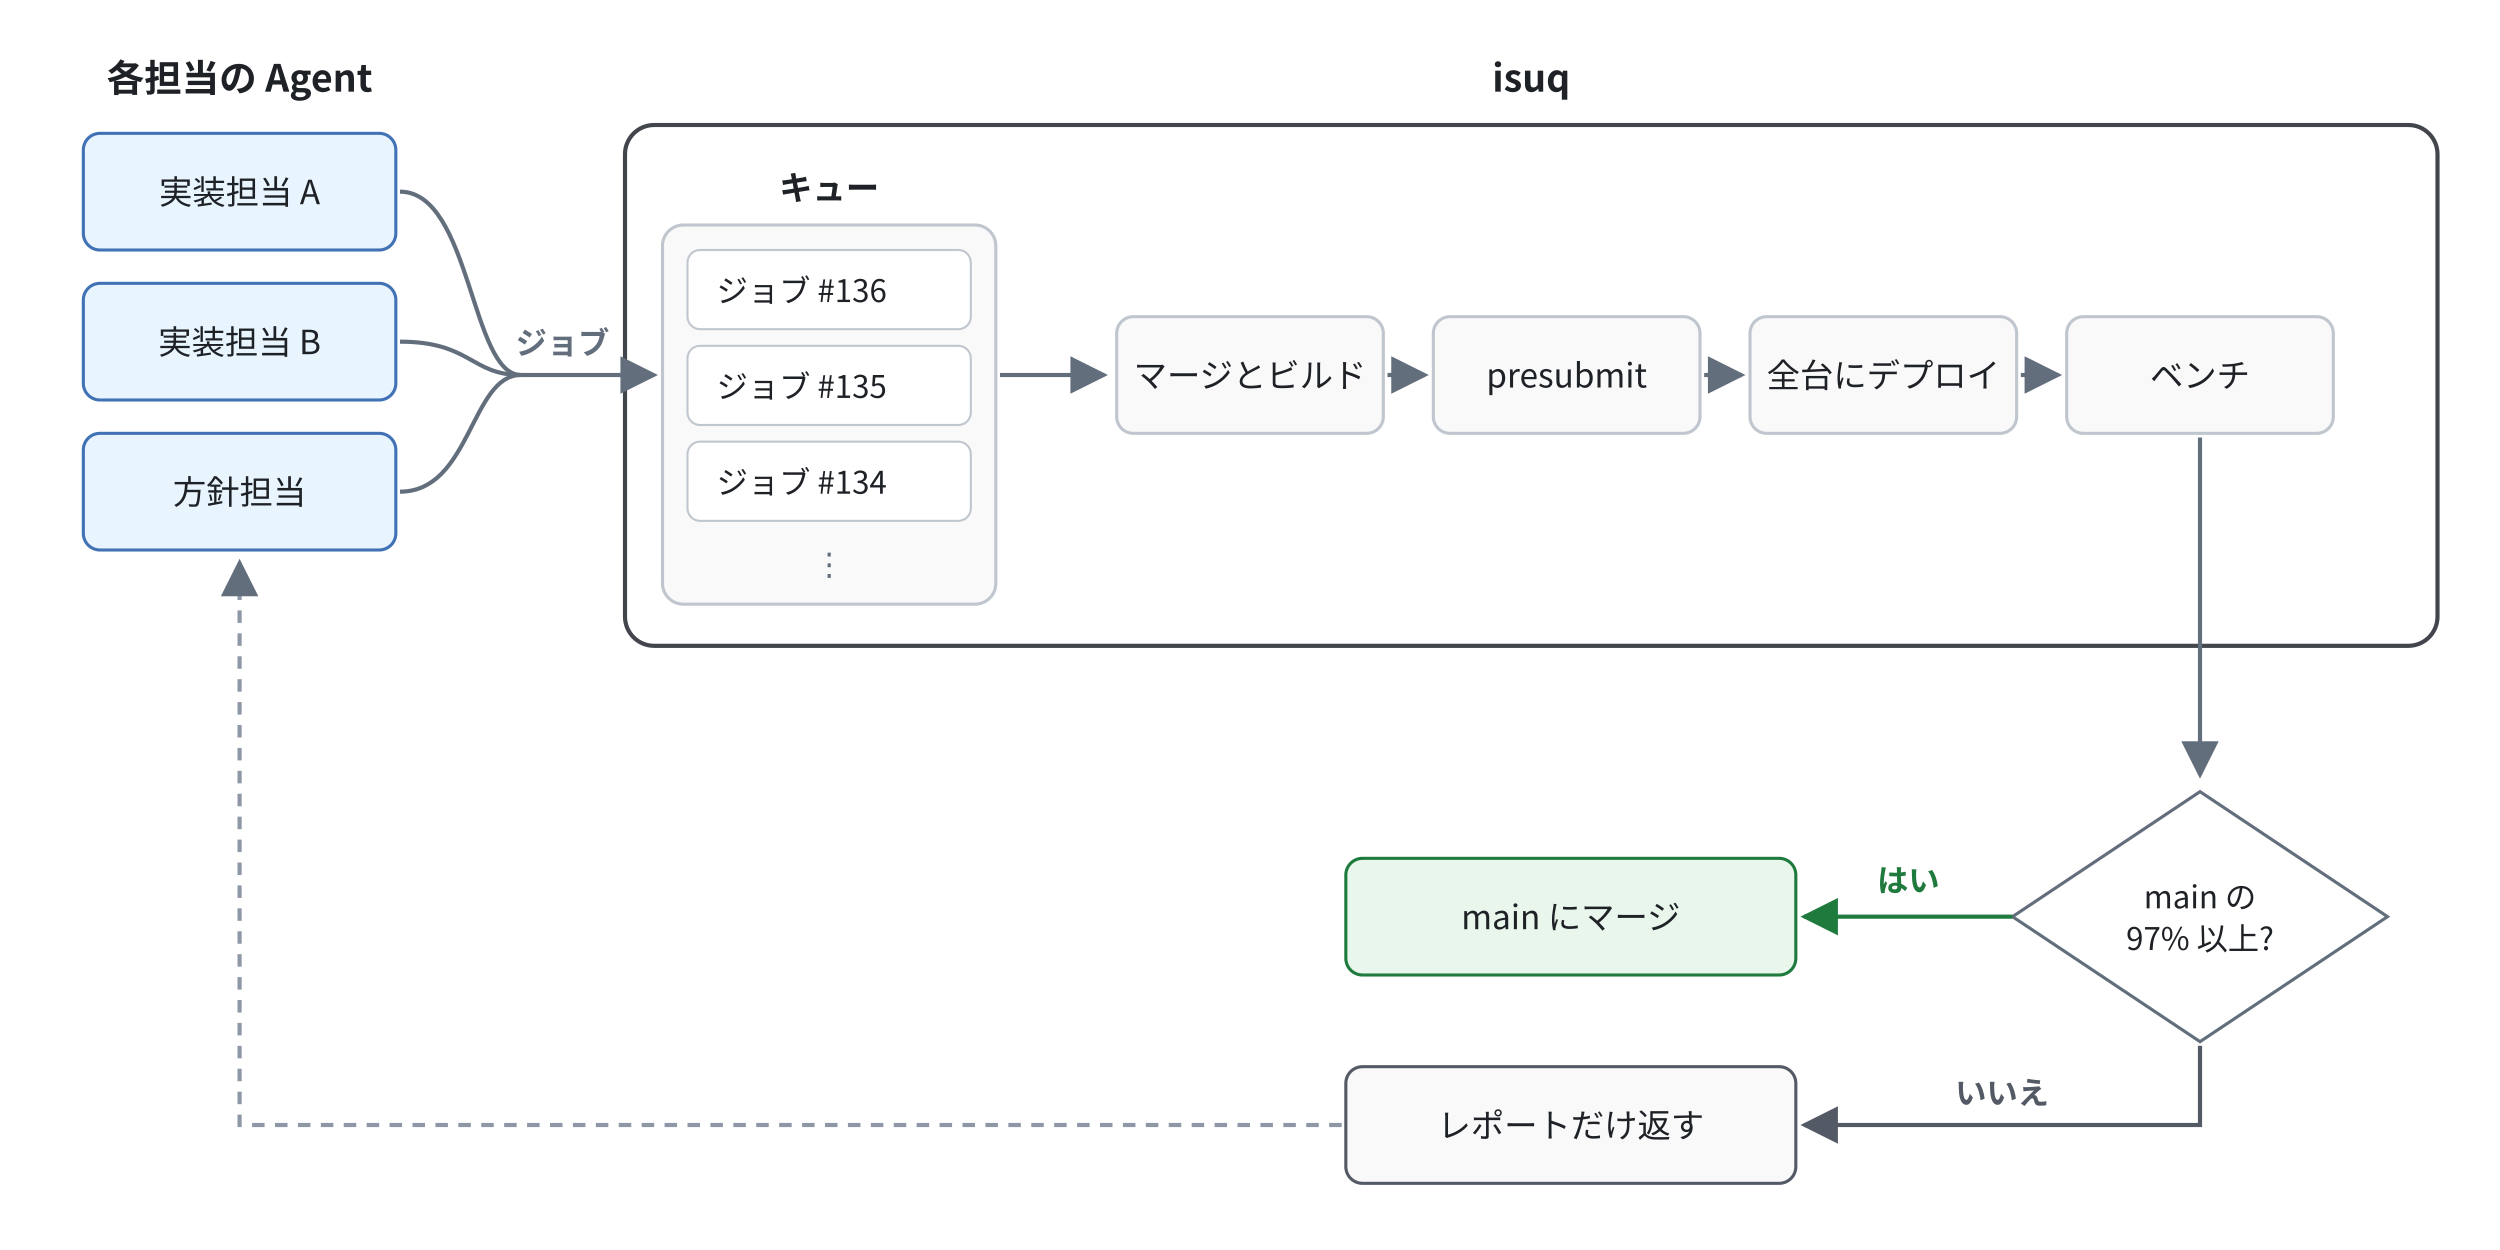
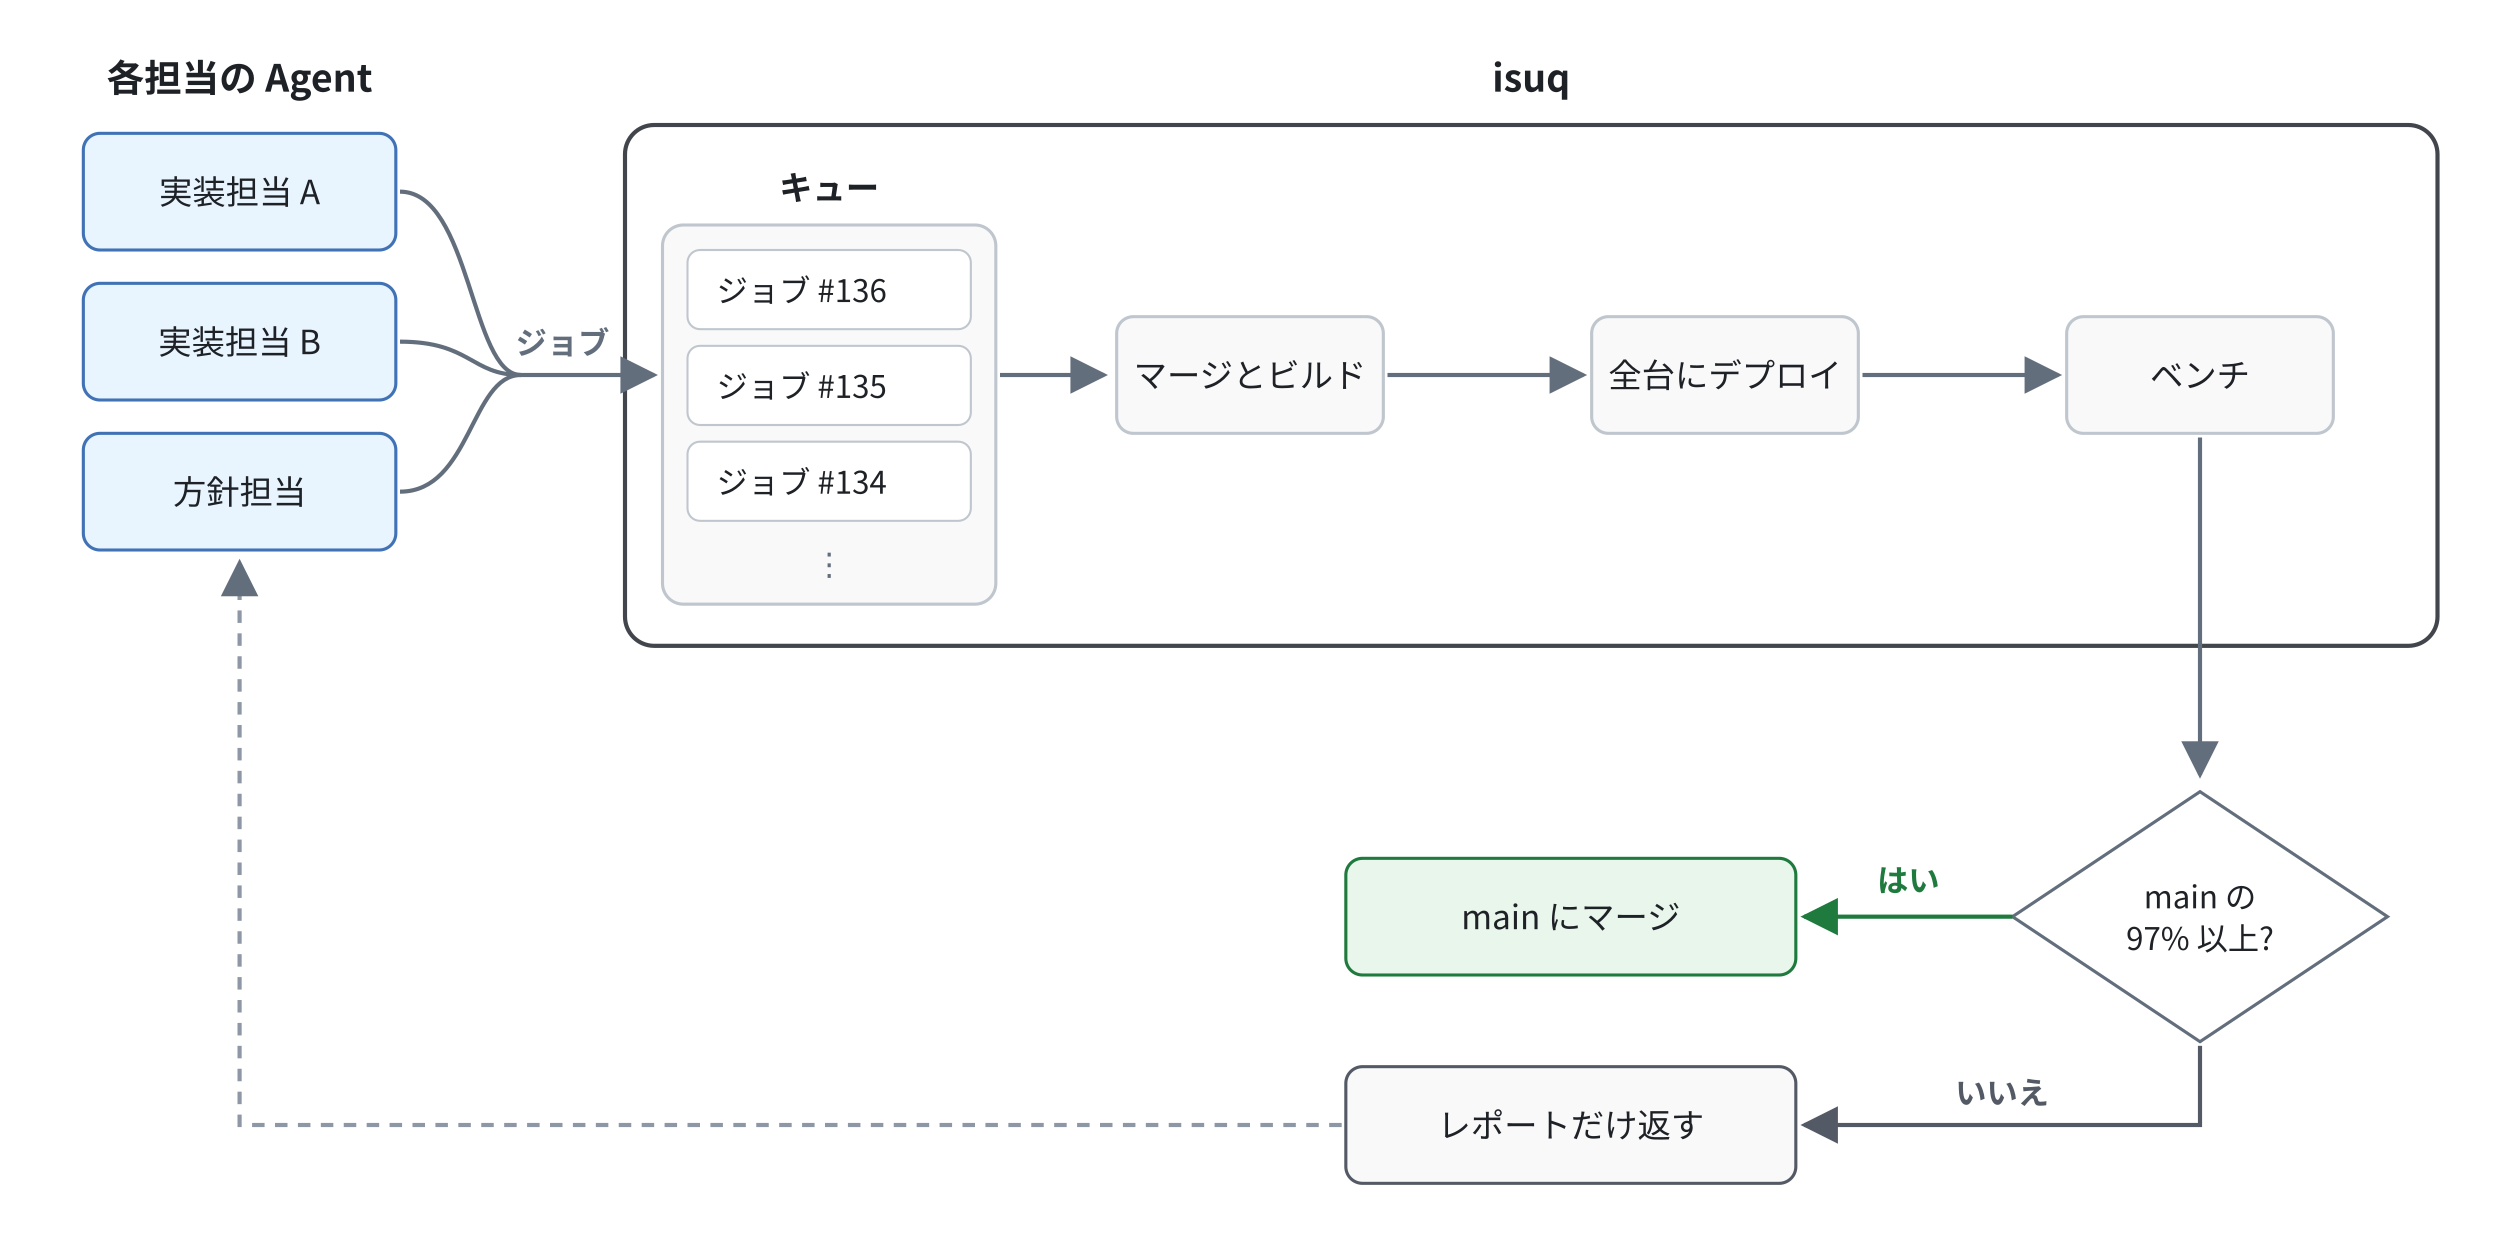
<svg xmlns="http://www.w3.org/2000/svg" width="1200" height="600" viewBox="0 0 1200 600" font-family="'Hiragino Kaku Gothic ProN', 'Hiragino Sans', 'Noto Sans JP', 'Noto Sans CJK JP', 'Yu Gothic', Meiryo, sans-serif">
  <defs>
    <marker id="a" viewBox="0 0 10 10" refX="9" refY="5" markerWidth="9" markerHeight="9" orient="auto">
      <path d="M0,0 L10,5 L0,10 z" fill="#636e7d" />
    </marker>
    <marker id="g" viewBox="0 0 10 10" refX="9" refY="5" markerWidth="9" markerHeight="9" orient="auto">
      <path d="M0,0 L10,5 L0,10 z" fill="#1f7a3d" />
    </marker>
    <marker id="r" viewBox="0 0 10 10" refX="9" refY="5" markerWidth="9" markerHeight="9" orient="auto">
      <path d="M0,0 L10,5 L0,10 z" fill="#535a65" />
    </marker>
  </defs>
  <rect width="1200" height="600" fill="#ffffff" />
  <text x="115" y="44" font-size="18" fill="#1e2126" font-weight="bold" text-anchor="middle">各担当の Agent</text>
  <g font-size="16" text-anchor="middle" fill="#1e2126">
    <rect x="40" y="64" width="150" height="56" rx="8" fill="#e8f5fe" stroke="#4172b5" stroke-width="1.5" />
    <text x="115" y="98">実装担当 A</text>
    <rect x="40" y="136" width="150" height="56" rx="8" fill="#e8f5fe" stroke="#4172b5" stroke-width="1.5" />
    <text x="115" y="170">実装担当 B</text>
    <rect x="40" y="208" width="150" height="56" rx="8" fill="#e8f5fe" stroke="#4172b5" stroke-width="1.5" />
    <text x="115" y="242">方針担当</text>
  </g>
  <g stroke="#636e7d" stroke-width="2" fill="none">
    <path d="M192,92 C226,92 226,180 250,180" />
    <path d="M192,164 C226,164 226,180 250,180" />
    <path d="M192,236 C226,236 226,180 250,180" />
  </g>
  <text x="270" y="170" font-size="15" fill="#636e7d" font-weight="bold" text-anchor="middle">ジョブ</text>
  <text x="735" y="44" font-size="18" fill="#1e2126" font-weight="bold" text-anchor="middle">isuq</text>
  <rect x="300" y="60" width="870" height="250" rx="14" fill="#ffffff" stroke="#42464c" stroke-width="2" />
  <path d="M250,180 L314,180" stroke="#636e7d" stroke-width="2" marker-end="url(#a)" />
  <text x="398" y="96" font-size="16" fill="#1e2126" font-weight="bold" text-anchor="middle">キュー</text>
  <rect x="318" y="108" width="160" height="182" rx="10" fill="#f9f9fa" stroke="#c0c6ce" stroke-width="1.5" />
  <g font-size="15" fill="#1e2126">
    <rect x="330" y="120" width="136" height="38" rx="6" fill="#ffffff" stroke="#c0c6ce" />
    <text x="344" y="145">ジョブ #136</text>
    <rect x="330" y="166" width="136" height="38" rx="6" fill="#ffffff" stroke="#c0c6ce" />
    <text x="344" y="191">ジョブ #135</text>
    <rect x="330" y="212" width="136" height="38" rx="6" fill="#ffffff" stroke="#c0c6ce" />
    <text x="344" y="237">ジョブ #134</text>
    <text x="398" y="276" text-anchor="middle" fill="#636e7d">⋮</text>
  </g>
  <path d="M480,180 L530,180" stroke="#636e7d" stroke-width="2" marker-end="url(#a)" />
  <g font-size="16" text-anchor="middle" fill="#1e2126">
    <rect x="536" y="152" width="128" height="56" rx="8" fill="#f9f9fa" stroke="#c0c6ce" stroke-width="1.5" />
    <text x="600" y="186">マージとビルド</text>
-     <rect x="688" y="152" width="128" height="56" rx="8" fill="#f9f9fa" stroke="#c0c6ce" stroke-width="1.5" />
-     <text x="752" y="186">presubmit</text>
-     <rect x="840" y="152" width="128" height="56" rx="8" fill="#f9f9fa" stroke="#c0c6ce" stroke-width="1.5" />
-     <text x="904" y="186">全台にデプロイ</text>
+     <rect x="764" y="152" width="128" height="56" rx="8" fill="#f9f9fa" stroke="#c0c6ce" stroke-width="1.5" />
+     <text x="828" y="186">全台にデプロイ</text>
    <rect x="992" y="152" width="128" height="56" rx="8" fill="#f9f9fa" stroke="#c0c6ce" stroke-width="1.5" />
    <text x="1056" y="186">ベンチ</text>
  </g>
  <g stroke="#636e7d" stroke-width="2" marker-end="url(#a)">
-     <path d="M666,180 L684,180" />
-     <path d="M818,180 L836,180" />
-     <path d="M970,180 L988,180" />
+     <path d="M666,180 L760,180" />
+     <path d="M894,180 L988,180" />
  </g>
  <path d="M1056,210 L1056,372" stroke="#636e7d" stroke-width="2" marker-end="url(#a)" />
  <polygon points="1056,380 1146,440 1056,500 966,440" fill="#ffffff" stroke="#636e7d" stroke-width="1.5" />
  <text x="1056" y="436" font-size="15" text-anchor="middle" fill="#1e2126">main の</text>
  <text x="1056" y="456" font-size="15" text-anchor="middle" fill="#1e2126">97% 以上?</text>
  <path d="M966,440 L866,440" stroke="#1f7a3d" stroke-width="2" marker-end="url(#g)" />
  <text x="916" y="428" font-size="15" fill="#1f7a3d" font-weight="bold" text-anchor="middle">はい</text>
  <rect x="646" y="412" width="216" height="56" rx="8" fill="#e8f6ec" stroke="#1f7a3d" stroke-width="1.5" />
  <text x="754" y="446" font-size="16" text-anchor="middle" fill="#1e2126">main にマージ</text>
  <path d="M1056,502 L1056,540 L866,540" fill="none" stroke="#535a65" stroke-width="2" marker-end="url(#r)" />
  <text x="961" y="530" font-size="15" fill="#535a65" font-weight="bold" text-anchor="middle">いいえ</text>
  <rect x="646" y="512" width="216" height="56" rx="8" fill="#f9f9fa" stroke="#535a65" stroke-width="1.5" />
  <text x="754" y="546" font-size="16" text-anchor="middle" fill="#1e2126">レポートだけ返す</text>
  <path d="M644,540 L115,540 L115,270" fill="none" stroke="#8d97a5" stroke-width="2" stroke-dasharray="6 5" marker-end="url(#a)" />
</svg>
